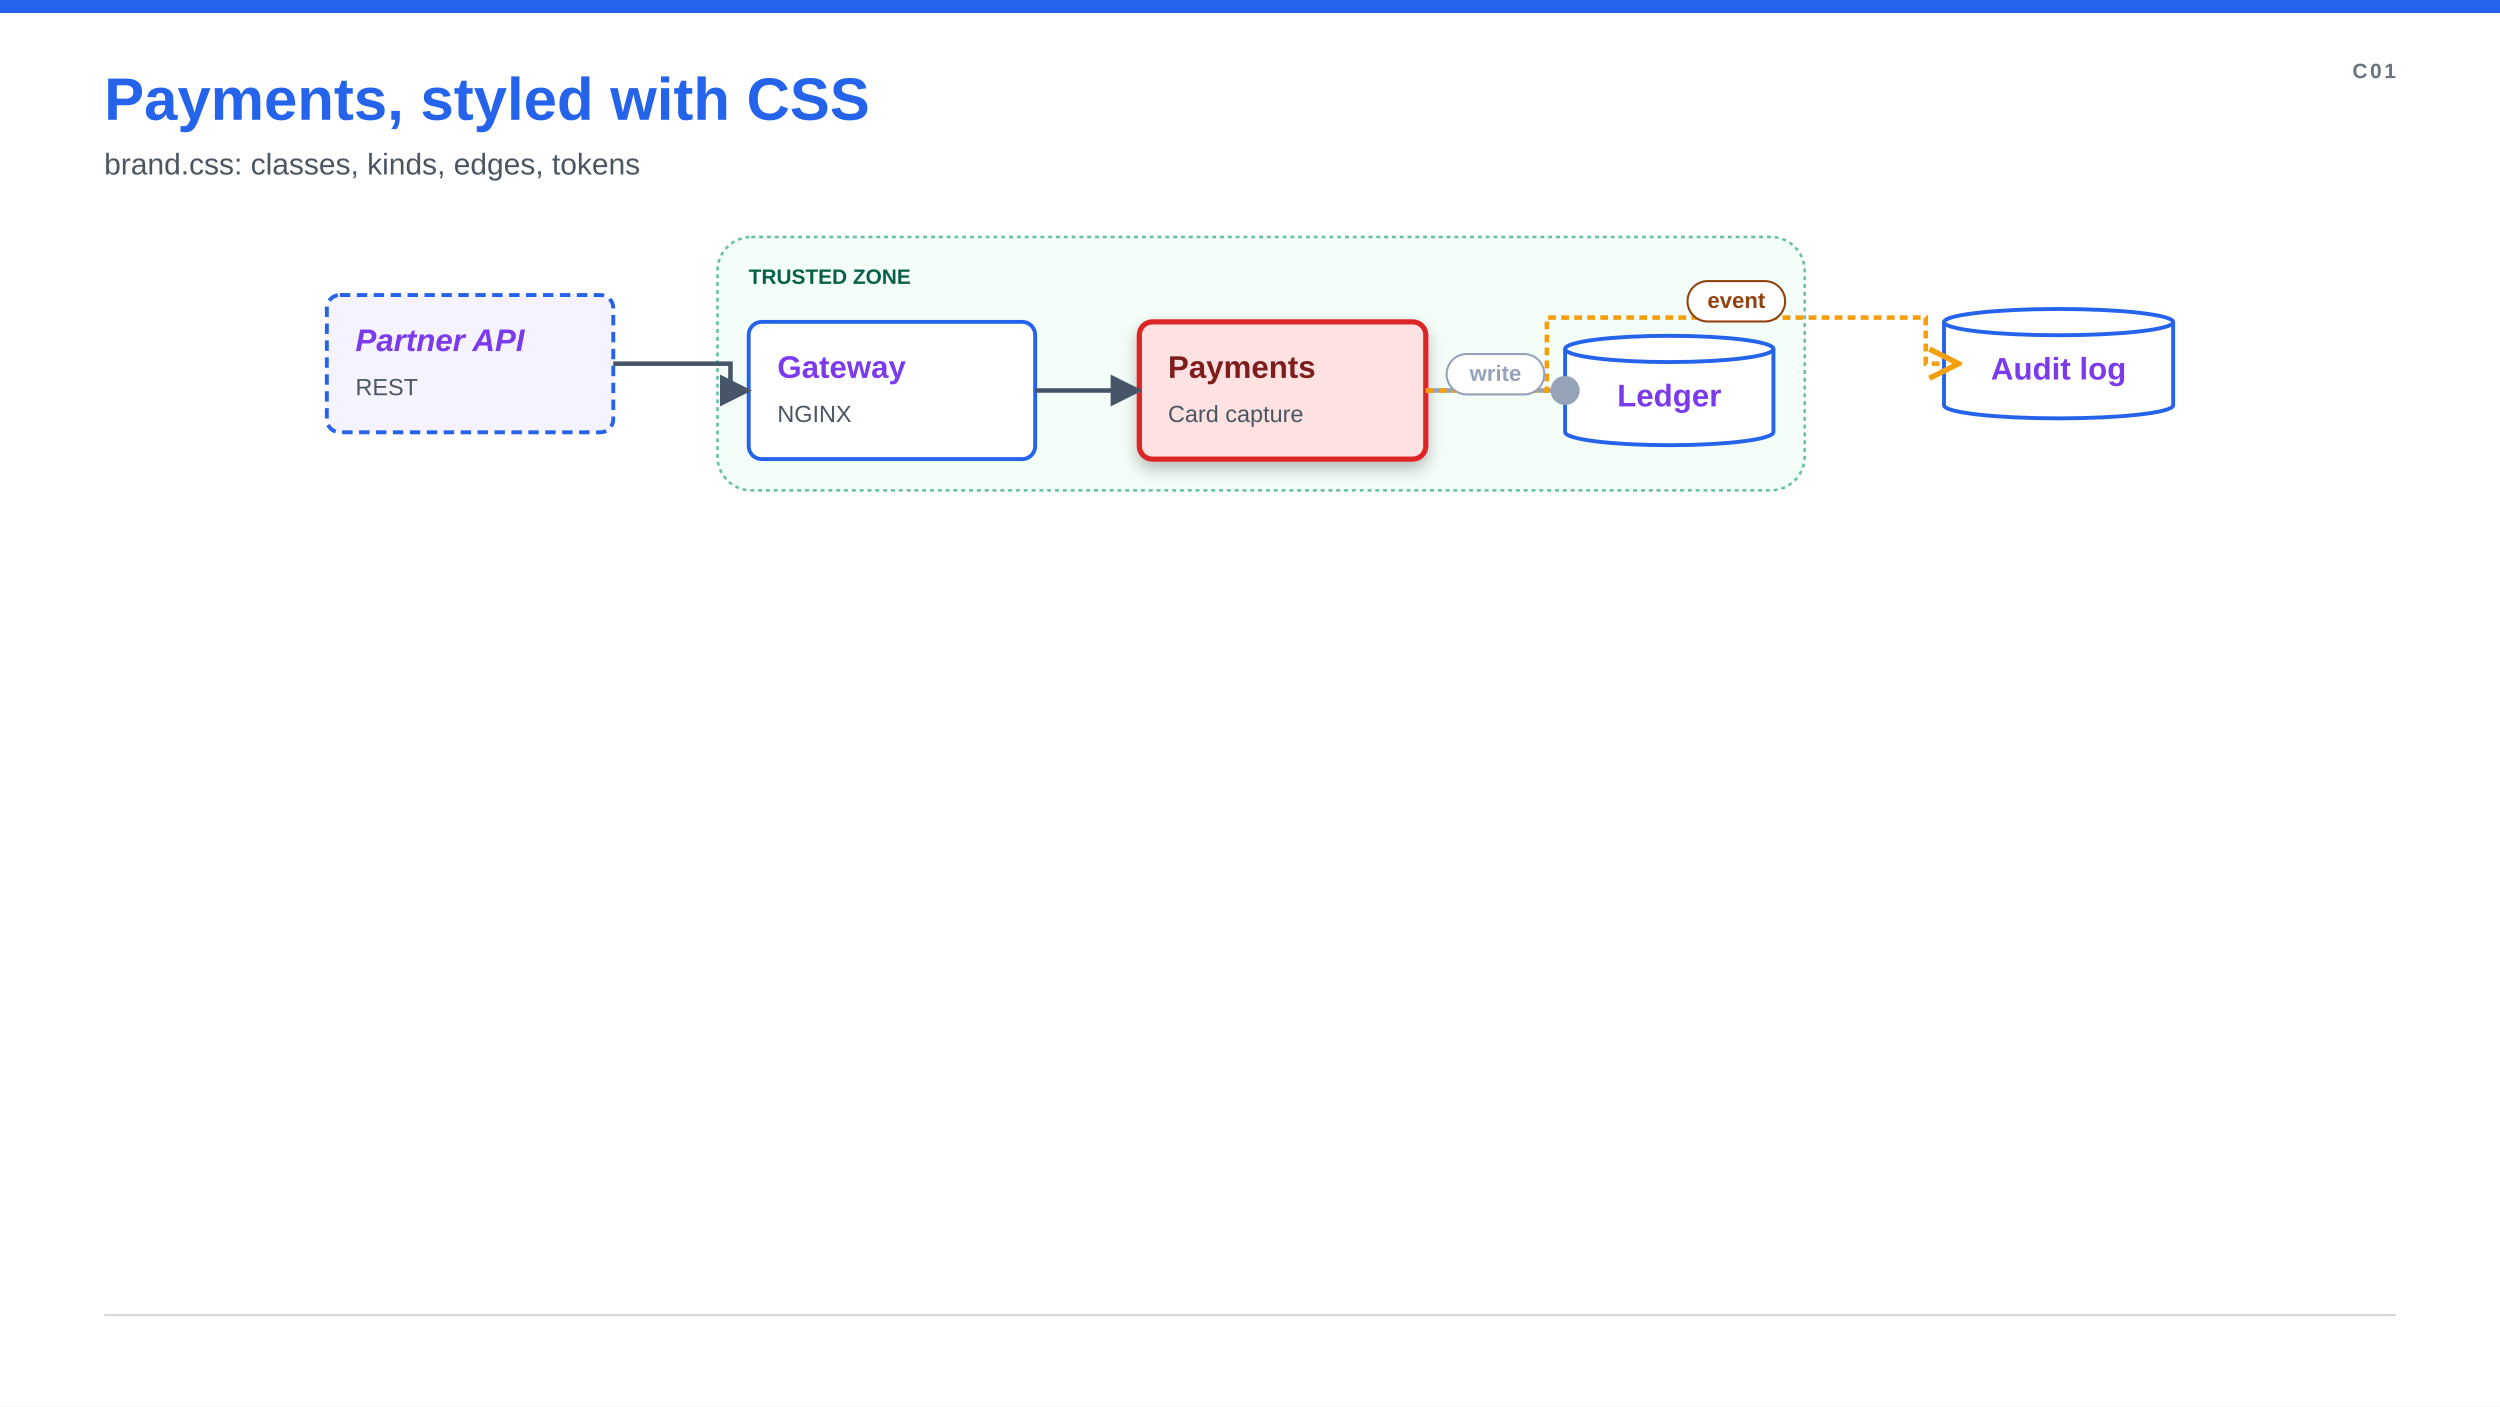
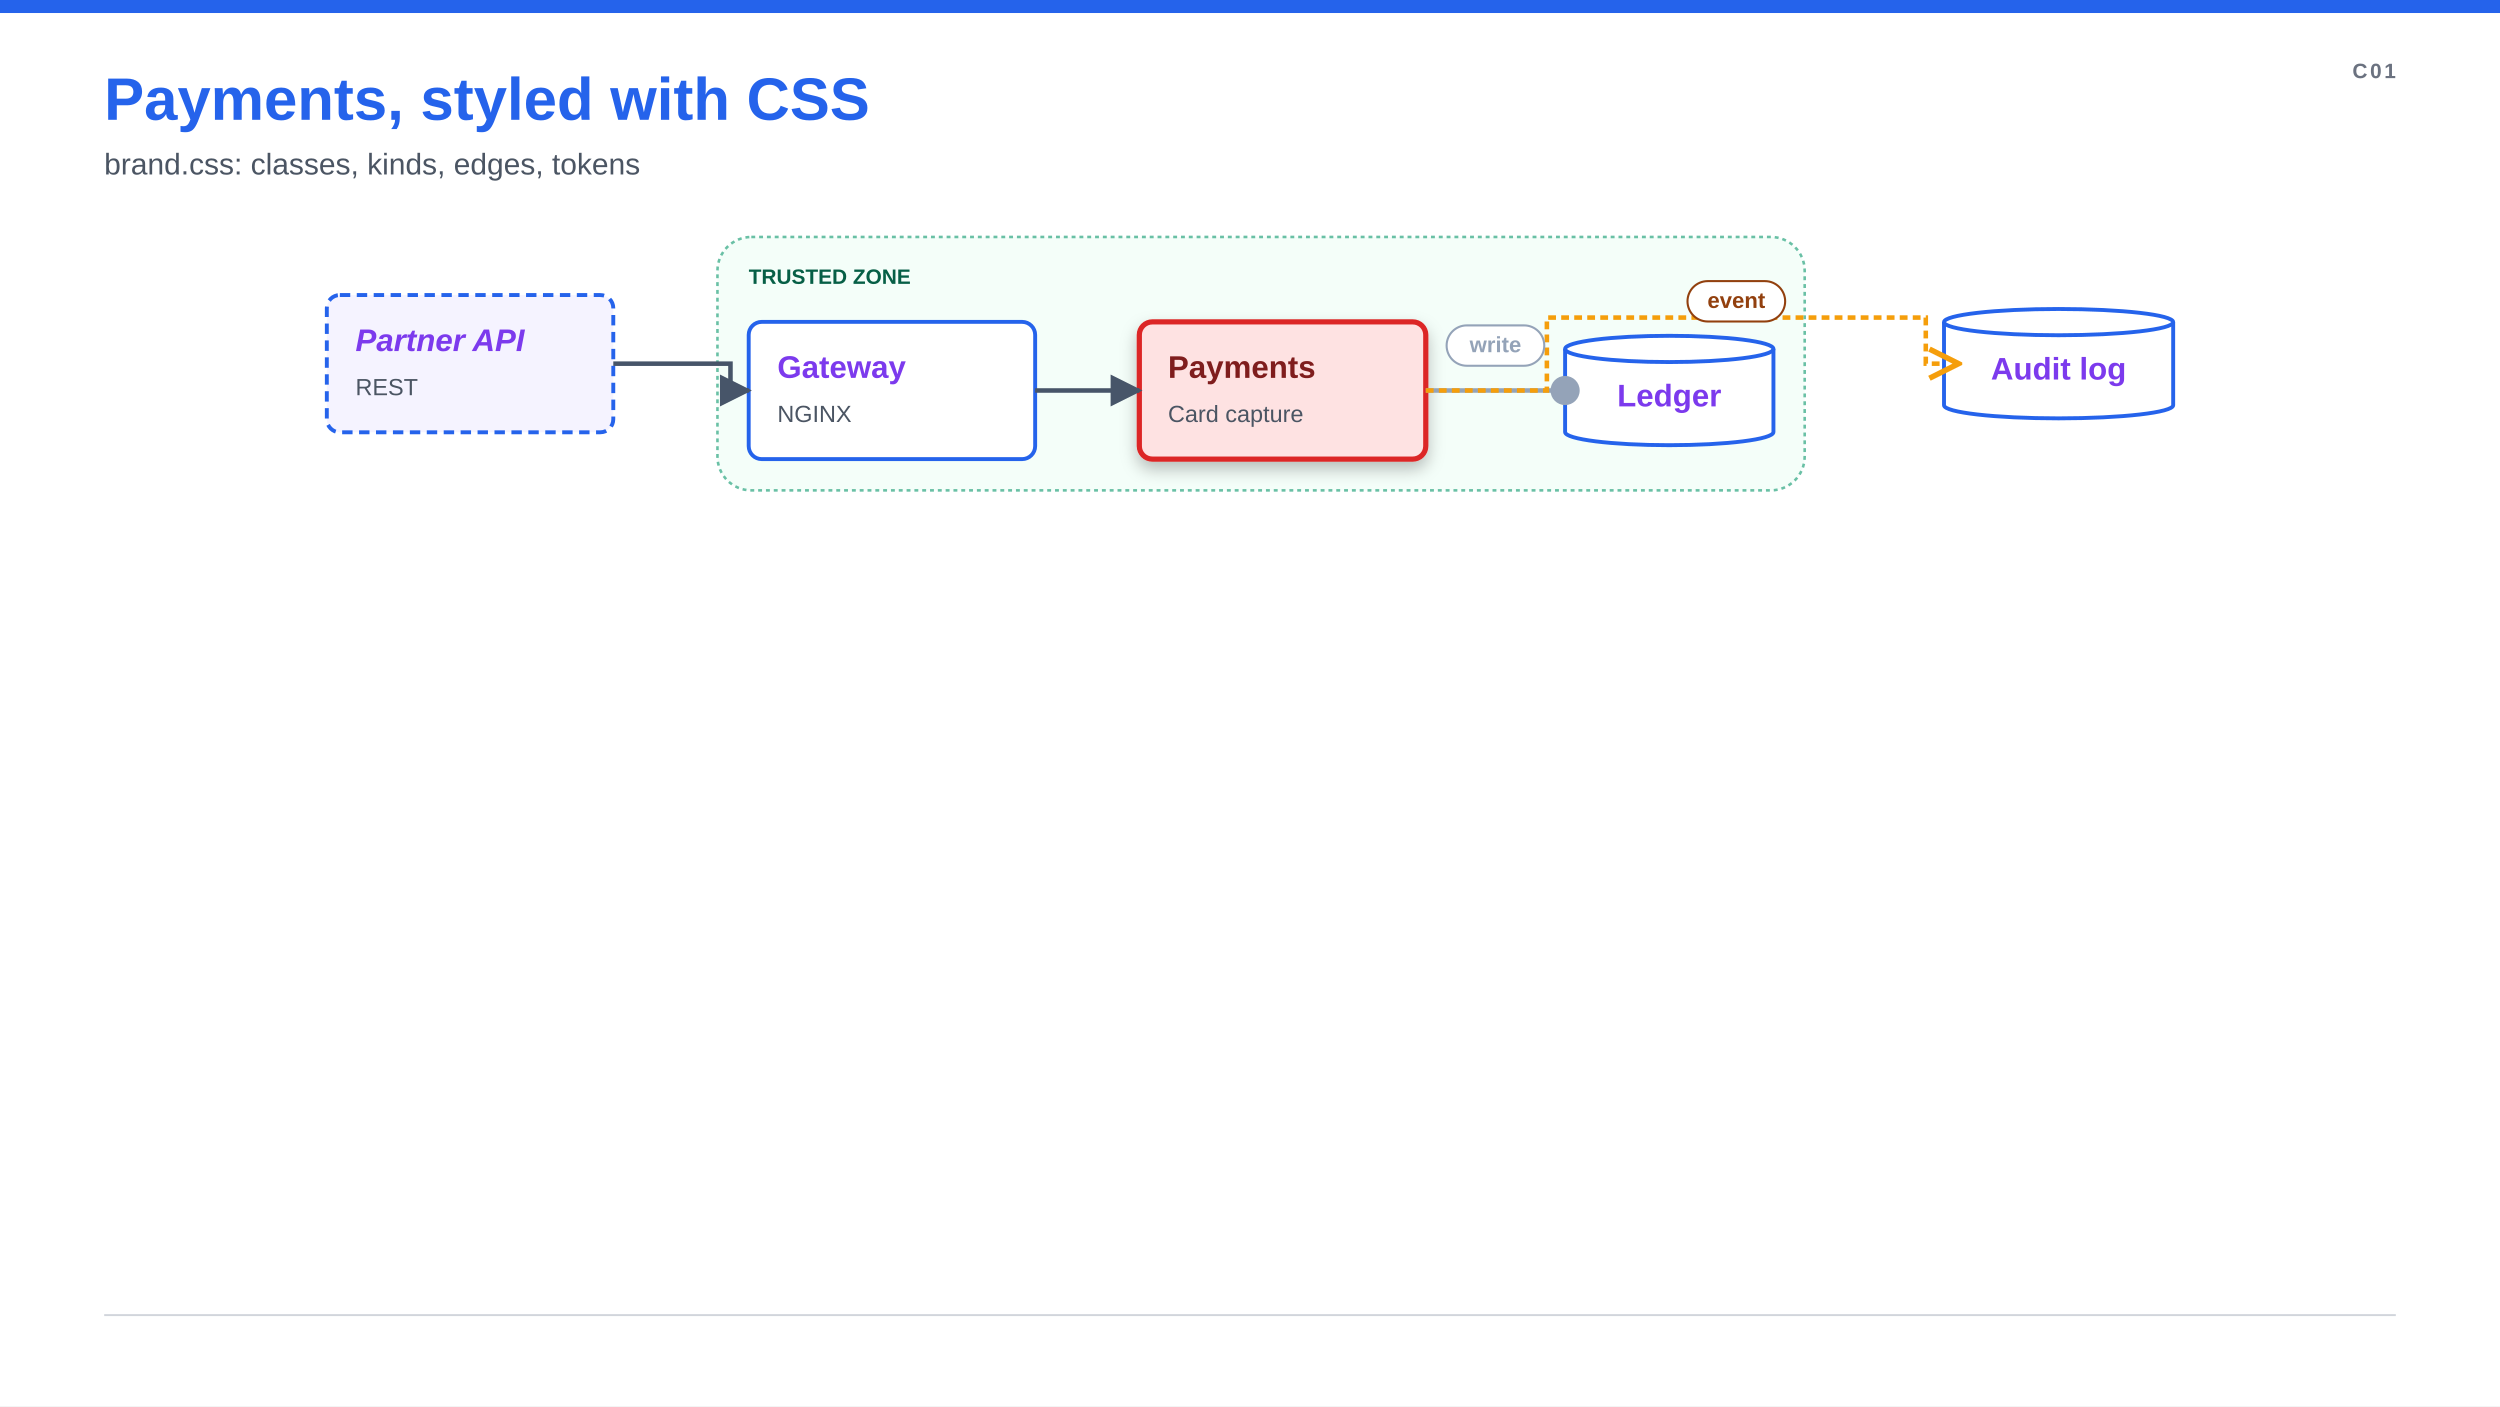
<svg xmlns="http://www.w3.org/2000/svg" viewBox="0 0 1920 1080" width="1920" height="1080">
  <defs>
    <style />
    <filter id="sh0" x="-20%" y="-20%" width="140%" height="140%">
      <feDropShadow dx="0" dy="6" stdDeviation="6" flood-color="#000000" flood-opacity="0.25" />
    </filter>
    <marker id="m475569" viewBox="0 0 10 10" refX="9" refY="5" markerWidth="7" markerHeight="7" orient="auto-start-reverse">
      <path d="M0,0 L10,5 L0,10 z" fill="#475569" />
    </marker>
    <marker id="mcircle-94A3B8" viewBox="0 0 10 10" refX="5" refY="5" markerWidth="8" markerHeight="8" orient="auto-start-reverse">
      <circle cx="5" cy="5" r="4" fill="#94A3B8" />
    </marker>
    <marker id="mopen-arrow-F59E0B" viewBox="0 0 10 10" refX="5" refY="5" markerWidth="8" markerHeight="8" orient="auto-start-reverse">
      <path d="M1,1 L9,5 L1,9" fill="none" stroke="#F59E0B" stroke-width="1.5" />
    </marker>
  </defs>
  <rect width="1920" height="1080" fill="#FFFFFF" />
  <rect x="0.0" y="0.0" width="1920.0" height="10.0" rx="0" fill="#2563EB" />
  <rect x="551.0" y="182.0" width="835.0" height="194.6" rx="26" fill="#ECFDF5" stroke="#059669" stroke-width="2" stroke-dasharray="3 3" opacity="0.6" />
  <text x="575.0" y="218.0" font-family="'Arial', Helvetica, sans-serif" font-size="16" font-weight="700" fill="#065F46" text-anchor="start">
    <tspan x="575.0" dy="0.0">TRUSTED ZONE</tspan>
  </text>
  <rect x="251.0" y="226.6" width="220.0" height="105.4" rx="10" fill="#F5F3FF" stroke="#2563EB" stroke-width="3" stroke-dasharray="8 5" />
  <rect x="575.0" y="247.2" width="220.0" height="105.4" rx="10" fill="#FFFFFF" stroke="#2563EB" stroke-width="3" />
  <rect x="875.0" y="247.2" width="220.0" height="105.4" rx="10" fill="#FEE2E2" stroke="#DC2626" stroke-width="4" filter="url(#sh0)" />
  <path d="M 1202 267.98 L 1202 331.82 C 1202 337.39 1237.82 341.9 1282 341.9 C 1326.18 341.9 1362 337.39 1362 331.82 L 1362 267.98 C 1362 262.41 1326.18 257.9 1282 257.9 C 1237.82 257.9 1202 262.41 1202 267.98 Z" fill="#FFFFFF" stroke="#2563EB" stroke-width="3" />
  <path d="M 1202 267.98 C 1202 273.55 1237.82 278.06 1282 278.06 C 1326.18 278.06 1362 273.55 1362 267.98" fill="none" stroke="#2563EB" stroke-width="3" />
  <path d="M 1493 247.38 L 1493 311.22 C 1493 316.79 1532.4 321.3 1581 321.3 C 1629.6 321.3 1669 316.79 1669 311.22 L 1669 247.38 C 1669 241.81 1629.6 237.3 1581 237.3 C 1532.4 237.3 1493 241.81 1493 247.38 Z" fill="#FFFFFF" stroke="#2563EB" stroke-width="3" />
  <path d="M 1493 247.38 C 1493 252.95 1532.4 257.46 1581 257.46 C 1629.6 257.46 1669 252.95 1669 247.38" fill="none" stroke="#2563EB" stroke-width="3" />
  <path d="M471.0,279.3 L561.0,279.3 L561.0,299.9 L575.0,299.9" fill="none" stroke="#475569" stroke-width="3.5" marker-end="url(#m475569)" />
  <path d="M795.0,299.9 L875.0,299.9" fill="none" stroke="#475569" stroke-width="3.5" marker-end="url(#m475569)" />
  <path d="M1095.0,299.9 L1202.0,299.9" fill="none" stroke="#94A3B8" stroke-width="3.5" marker-end="url(#mcircle-94A3B8)" />
  <path d="M1095.0,299.9 L1188.0,299.9 L1188.0,243.9 L1479.0,243.9 L1479.0,279.3 L1493.0,279.3" fill="none" stroke="#F59E0B" stroke-width="3.5" stroke-dasharray="6 4" marker-end="url(#mopen-arrow-F59E0B)" />
  <text x="273.0" y="269.6" font-family="'Arial', Helvetica, sans-serif" font-size="24" font-weight="700" font-style="italic" fill="#7C3AED" text-anchor="start">
    <tspan x="273.0" dy="0.0">Partner API</tspan>
  </text>
  <text x="273.0" y="303.5" font-family="'Arial', Helvetica, sans-serif" font-size="18" font-weight="400" fill="#4B5563" text-anchor="start">
    <tspan x="273.0" dy="0.0">REST</tspan>
  </text>
  <text x="597.0" y="290.2" font-family="'Arial', Helvetica, sans-serif" font-size="24" font-weight="700" fill="#7C3AED" text-anchor="start">
    <tspan x="597.0" dy="0.0">Gateway</tspan>
  </text>
  <text x="597.0" y="324.1" font-family="'Arial', Helvetica, sans-serif" font-size="18" font-weight="400" fill="#4B5563" text-anchor="start">
    <tspan x="597.0" dy="0.0">NGINX</tspan>
  </text>
  <text x="897.0" y="290.2" font-family="'Arial', Helvetica, sans-serif" font-size="24" font-weight="700" fill="#7F1D1D" text-anchor="start">
    <tspan x="897.0" dy="0.0">Payments</tspan>
  </text>
  <text x="897.0" y="324.1" font-family="'Arial', Helvetica, sans-serif" font-size="18" font-weight="400" fill="#4B5563" text-anchor="start">
    <tspan x="897.0" dy="0.0">Card capture</tspan>
  </text>
  <text x="1282.0" y="312.1" font-family="'Arial', Helvetica, sans-serif" font-size="24" font-weight="700" fill="#7C3AED" text-anchor="middle">
    <tspan x="1282.0" dy="0.0">Ledger</tspan>
  </text>
  <text x="1581.0" y="291.5" font-family="'Arial', Helvetica, sans-serif" font-size="24" font-weight="700" fill="#7C3AED" text-anchor="middle">
    <tspan x="1581.0" dy="0.0">Audit log</tspan>
  </text>
-   <rect x="1111.0" y="271.9" width="75.0" height="31.0" rx="15.5" fill="#FFFFFF" stroke="#94A3B8" stroke-width="1.6" />
-   <text x="1148.5" y="292.5" font-family="'Arial', Helvetica, sans-serif" font-size="17" font-weight="700" fill="#94A3B8" text-anchor="middle">
+   <rect x="1111.0" y="249.9" width="75.0" height="31.0" rx="15.5" fill="#FFFFFF" stroke="#94A3B8" stroke-width="1.6" />
+   <text x="1148.5" y="270.5" font-family="'Arial', Helvetica, sans-serif" font-size="17" font-weight="700" fill="#94A3B8" text-anchor="middle">
    <tspan x="1148.5" dy="0.0">write</tspan>
  </text>
  <rect x="1296.0" y="215.9" width="75.0" height="31.0" rx="15.5" fill="#FFFFFF" stroke="#92400E" stroke-width="1.6" />
  <text x="1333.5" y="236.5" font-family="'Arial', Helvetica, sans-serif" font-size="17" font-weight="700" fill="#92400E" text-anchor="middle">
    <tspan x="1333.5" dy="0.0">event</tspan>
  </text>
  <text x="80.0" y="92.0" font-family="'Arial', Helvetica, sans-serif" font-size="46" font-weight="700" fill="#2563EB" text-anchor="start">
    <tspan x="80.0" dy="0.0">Payments, styled with CSS</tspan>
  </text>
  <text x="80.0" y="134.0" font-family="'Arial', Helvetica, sans-serif" font-size="23" font-weight="400" fill="#4B5563" text-anchor="start">
    <tspan x="80.0" dy="0.0">brand.css: classes, kinds, edges, tokens</tspan>
  </text>
  <text x="1840.0" y="60.0" font-family="'Arial', Helvetica, sans-serif" font-size="16" font-weight="700" fill="#6B7280" text-anchor="end" letter-spacing="2">
    <tspan x="1840.0" dy="0.0">C01</tspan>
  </text>
  <line x1="80.0" y1="1010.0" x2="1840.0" y2="1010.0" stroke="#D1D5DB" stroke-width="1.5" />
</svg>
